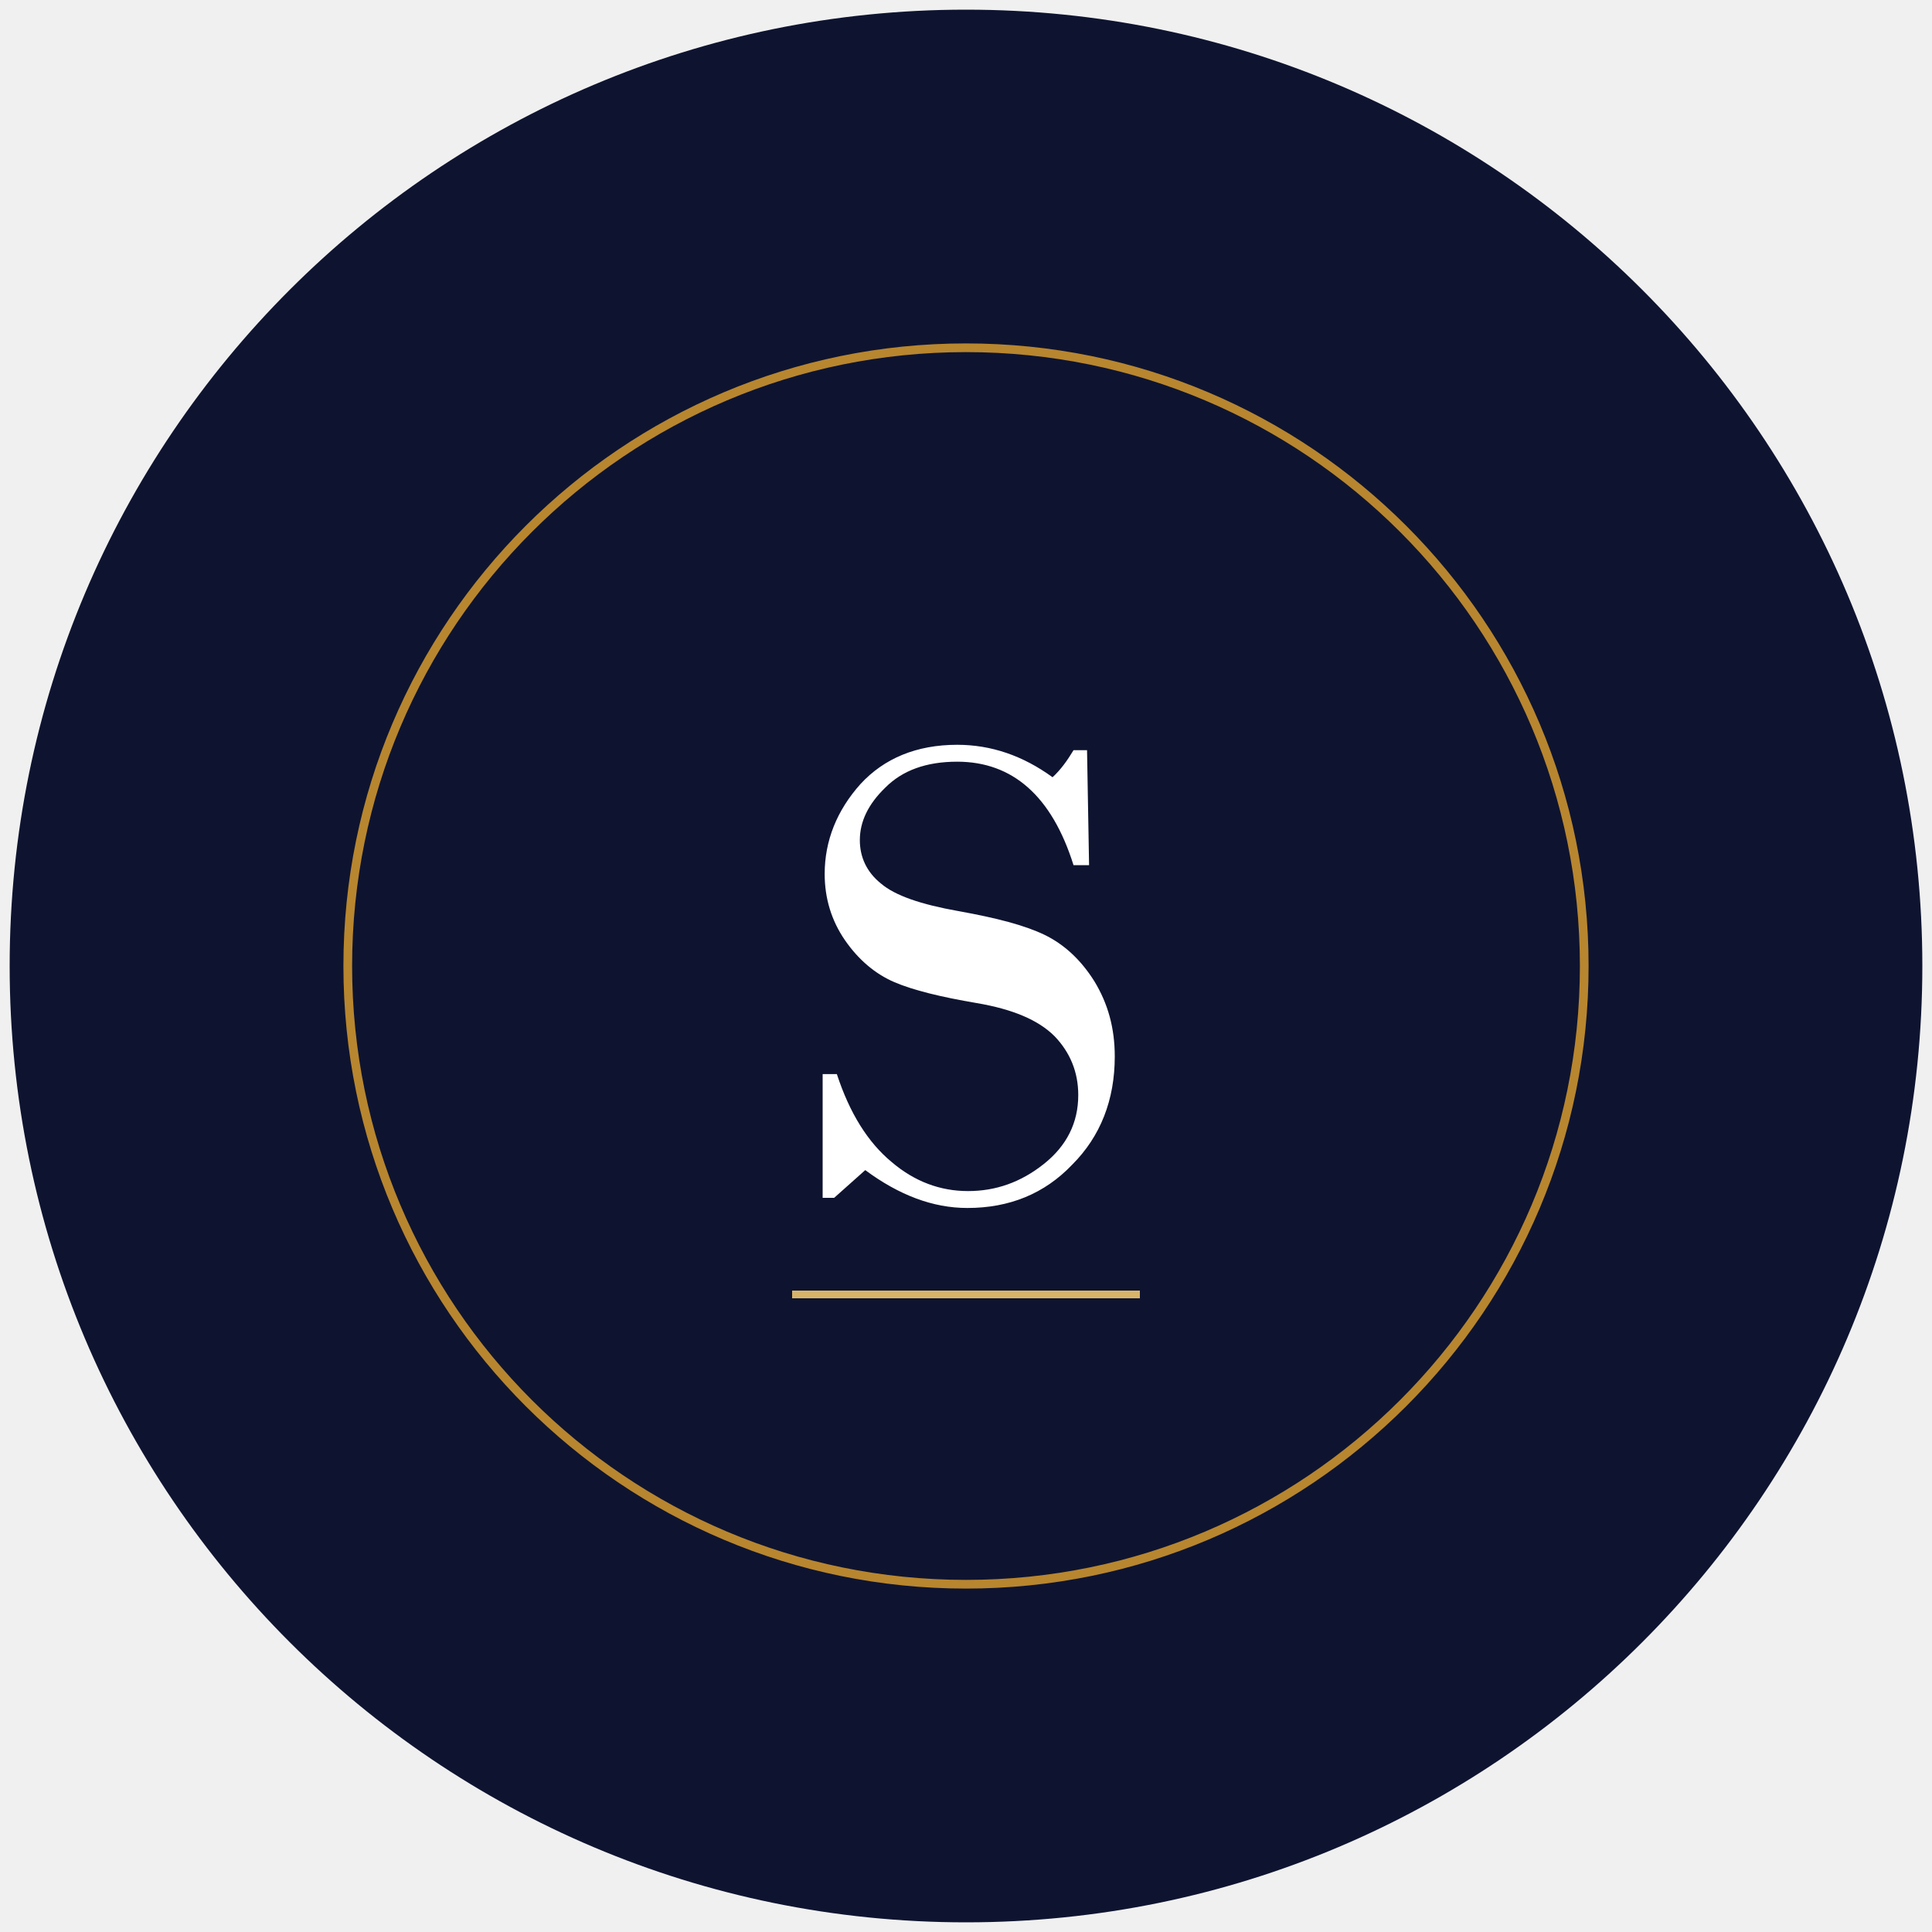
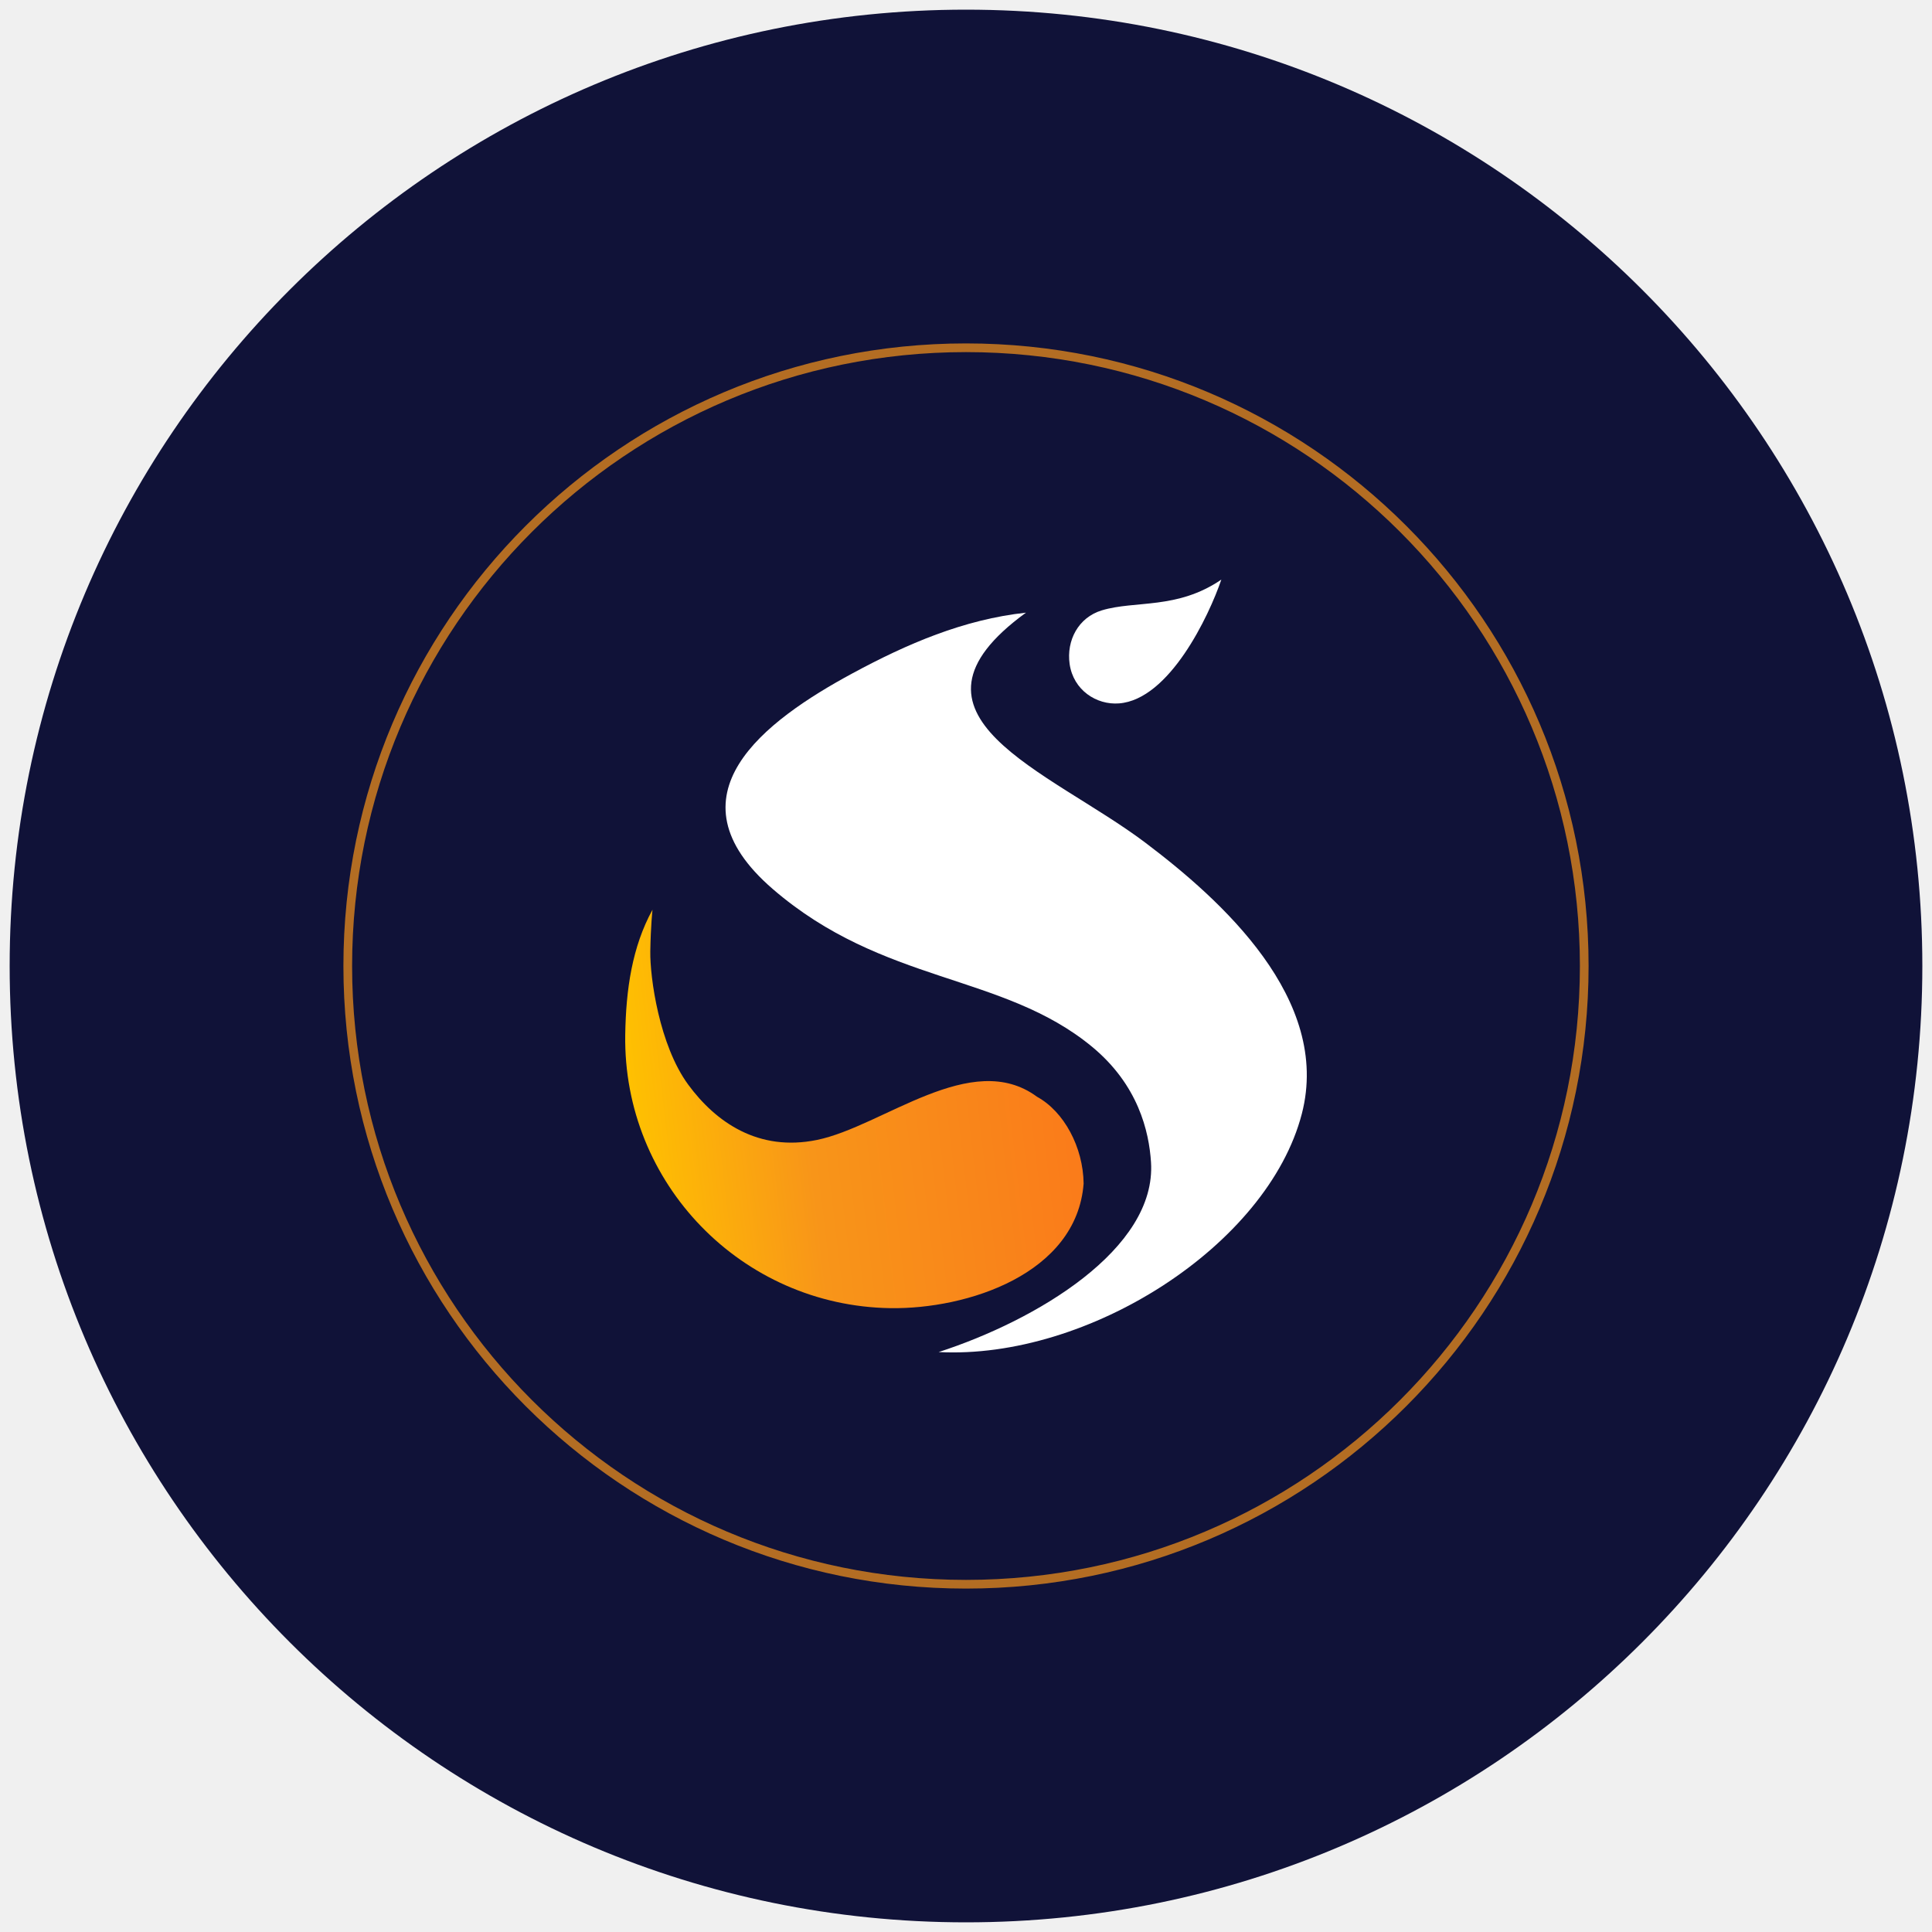
- <svg xmlns="http://www.w3.org/2000/svg" xmlns:xlink="http://www.w3.org/1999/xlink" role="img" aria-label="Clean Quality Guaranteed" version="1.1" width="200" height="200" viewBox="0 0 200 200">
+ <svg xmlns="http://www.w3.org/2000/svg" role="img" aria-label="Clean Quality Guaranteed" width="200" height="200" viewBox="0 0 200 200">
  <defs>
-     <path id="font_1_52" d="M.45 .662 .453 .492H.43C.398 .594 .34 .645 .258 .645 .212 .645 .177 .632 .152 .607 .126 .582 .114 .556 .114 .529 .114 .504 .124 .482 .145 .465 .166 .447 .204 .434 .26 .424 .316 .414 .358 .403 .387 .389 .416 .375 .441 .352 .461 .32 .481 .287 .491 .251 .491 .209 .491 .145 .47 .091 .428 .049 .387 .006 .335-.015 .273-.015 .222-.015 .172 .004 .122 .041L.076 0H.059V.183H.08C.099 .125 .126 .082 .161 .053 .195 .024 .233 .01 .274 .01 .315 .01 .352 .023 .386 .05 .42 .077 .437 .111 .437 .152 .437 .186 .425 .215 .402 .239 .378 .263 .34 .279 .287 .288 .234 .297 .193 .307 .165 .319 .137 .331 .112 .352 .092 .381 .072 .41 .062 .443 .062 .479 .062 .528 .08 .573 .115 .612 .15 .65 .198 .67 .258 .67 .308 .67 .355 .654 .399 .622 .411 .633 .421 .647 .43 .662H.45Z" />
+     <linearGradient id="sls" gradientUnits="userSpaceOnUse" x1="50.389" y1="121.283" x2="138.101" y2="111.066">
+       <stop offset="0" stop-color="#FF6600" />
+       <stop offset="0.17" stop-color="#FFC200" />
+       <stop offset="0.38" stop-color="#F89519" />
+       <stop offset="1" stop-color="#FC621C" />
+     </linearGradient>
  </defs>
-   <path transform="matrix(1,0,0,-1,0,200)" d="M199 100C199 154.676 154.676 199 100 199 45.324 199 1 154.676 1 100 1 45.324 45.324 1 100 1 154.676 1 199 45.324 199 100" fill="#0e1430" fill-rule="evenodd" />
-   <path transform="matrix(1,0,0,-1,0,200)" stroke-width=".9" stroke-linecap="butt" stroke-miterlimit="10" stroke-linejoin="miter" fill="none" stroke="#b8862f" d="M164 100C164 135.346 135.346 164 100 164 64.654 164 36 135.346 36 100 36 64.654 64.654 36 100 36 135.346 36 164 64.654 164 100" />
-   <use data-text="S" xlink:href="#font_1_52" transform="matrix(70,0,0,-70,81.0302,124)" fill="#ffffff" />
-   <path transform="matrix(1,0,0,-1,0,200)" stroke-width=".8" stroke-linecap="butt" stroke-miterlimit="10" stroke-linejoin="miter" fill="none" stroke="#d7b468" d="M82 66H118" />
+   <circle cx="100" cy="100" r="99" fill="#101238" />
+   <circle cx="100" cy="100" r="64" fill="none" stroke="#F8951A" stroke-width="0.9" stroke-opacity="0.7" />
+   <path fill="#FFFFFF" fill-rule="nonzero" d="M97.167 139.964C107.23 136.711 119.737 129.302 119.152 120.305C118.946 117.141 117.841 112.298 113.006 108.324C103.748 100.716 91.446 101.91 80 92.035C68.78 82.357 79.138 74.628 88.246 69.705C93.896 66.652 99.769 64.12 106.205 63.423C91.56 74.084 108.65 79.755 118.558 87.229C126.406 93.149 137.844 103.424 134.767 115.293C131.233 128.925 112.647 140.77 97.167 139.964" />
+   <path fill="url(#sls)" fill-rule="evenodd" d="M92.163 135.419C76.77 135.182 64.486 122.511 64.724 107.119C64.797 102.424 65.437 98.022 67.547 94.172C67.547 94.172 67.361 95.823 67.319 98.489C67.278 101.173 68.241 108.196 71.248 112.287C74.1 116.166 78.504 119.252 84.576 118.005C91.401 116.604 100.572 108.52 107.355 113.538C110.137 115.059 112.128 118.739 112.177 122.523C111.453 131.89 100.115 135.542 92.163 135.419" />
+   <path fill="#FFFFFF" fill-rule="nonzero" d="M110.727 68.732C110.384 66.304 111.626 63.921 114.056 63.185C117.515 62.136 121.852 63.127 126.432 60C125.151 63.762 121.058 72.417 115.838 72.816C113.504 72.994 111.113 71.443 110.727 68.732" />
</svg>
